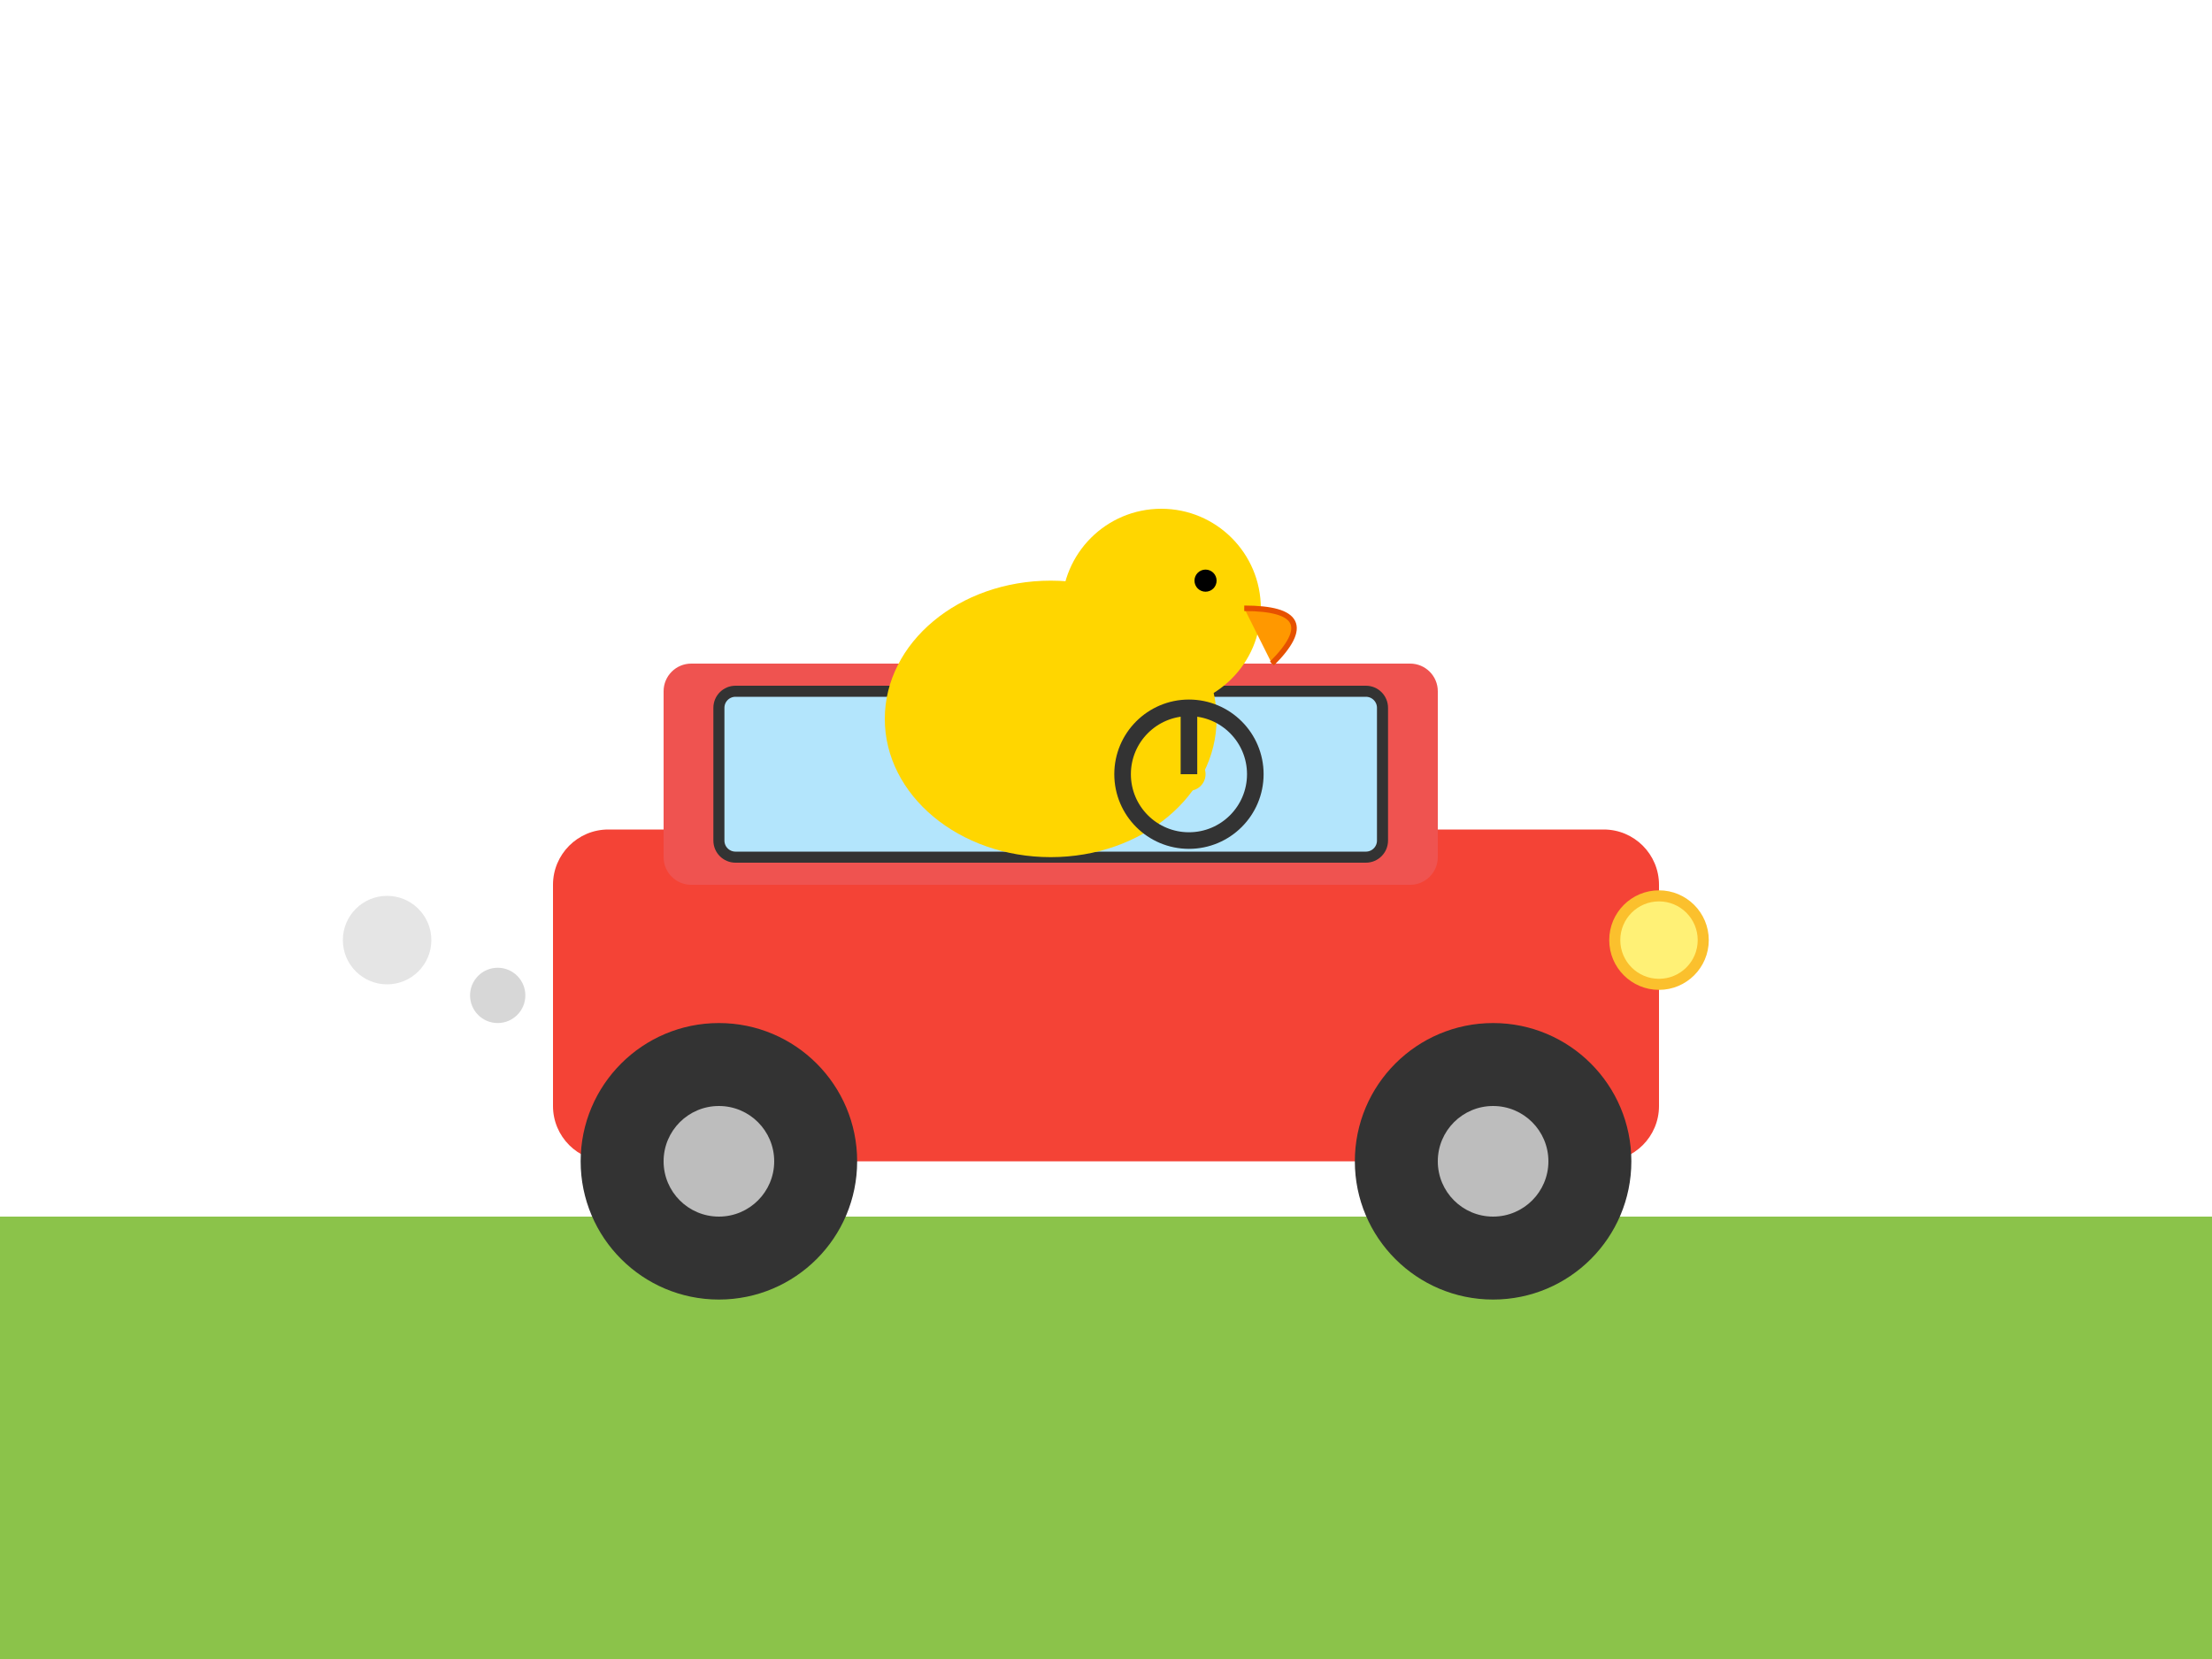
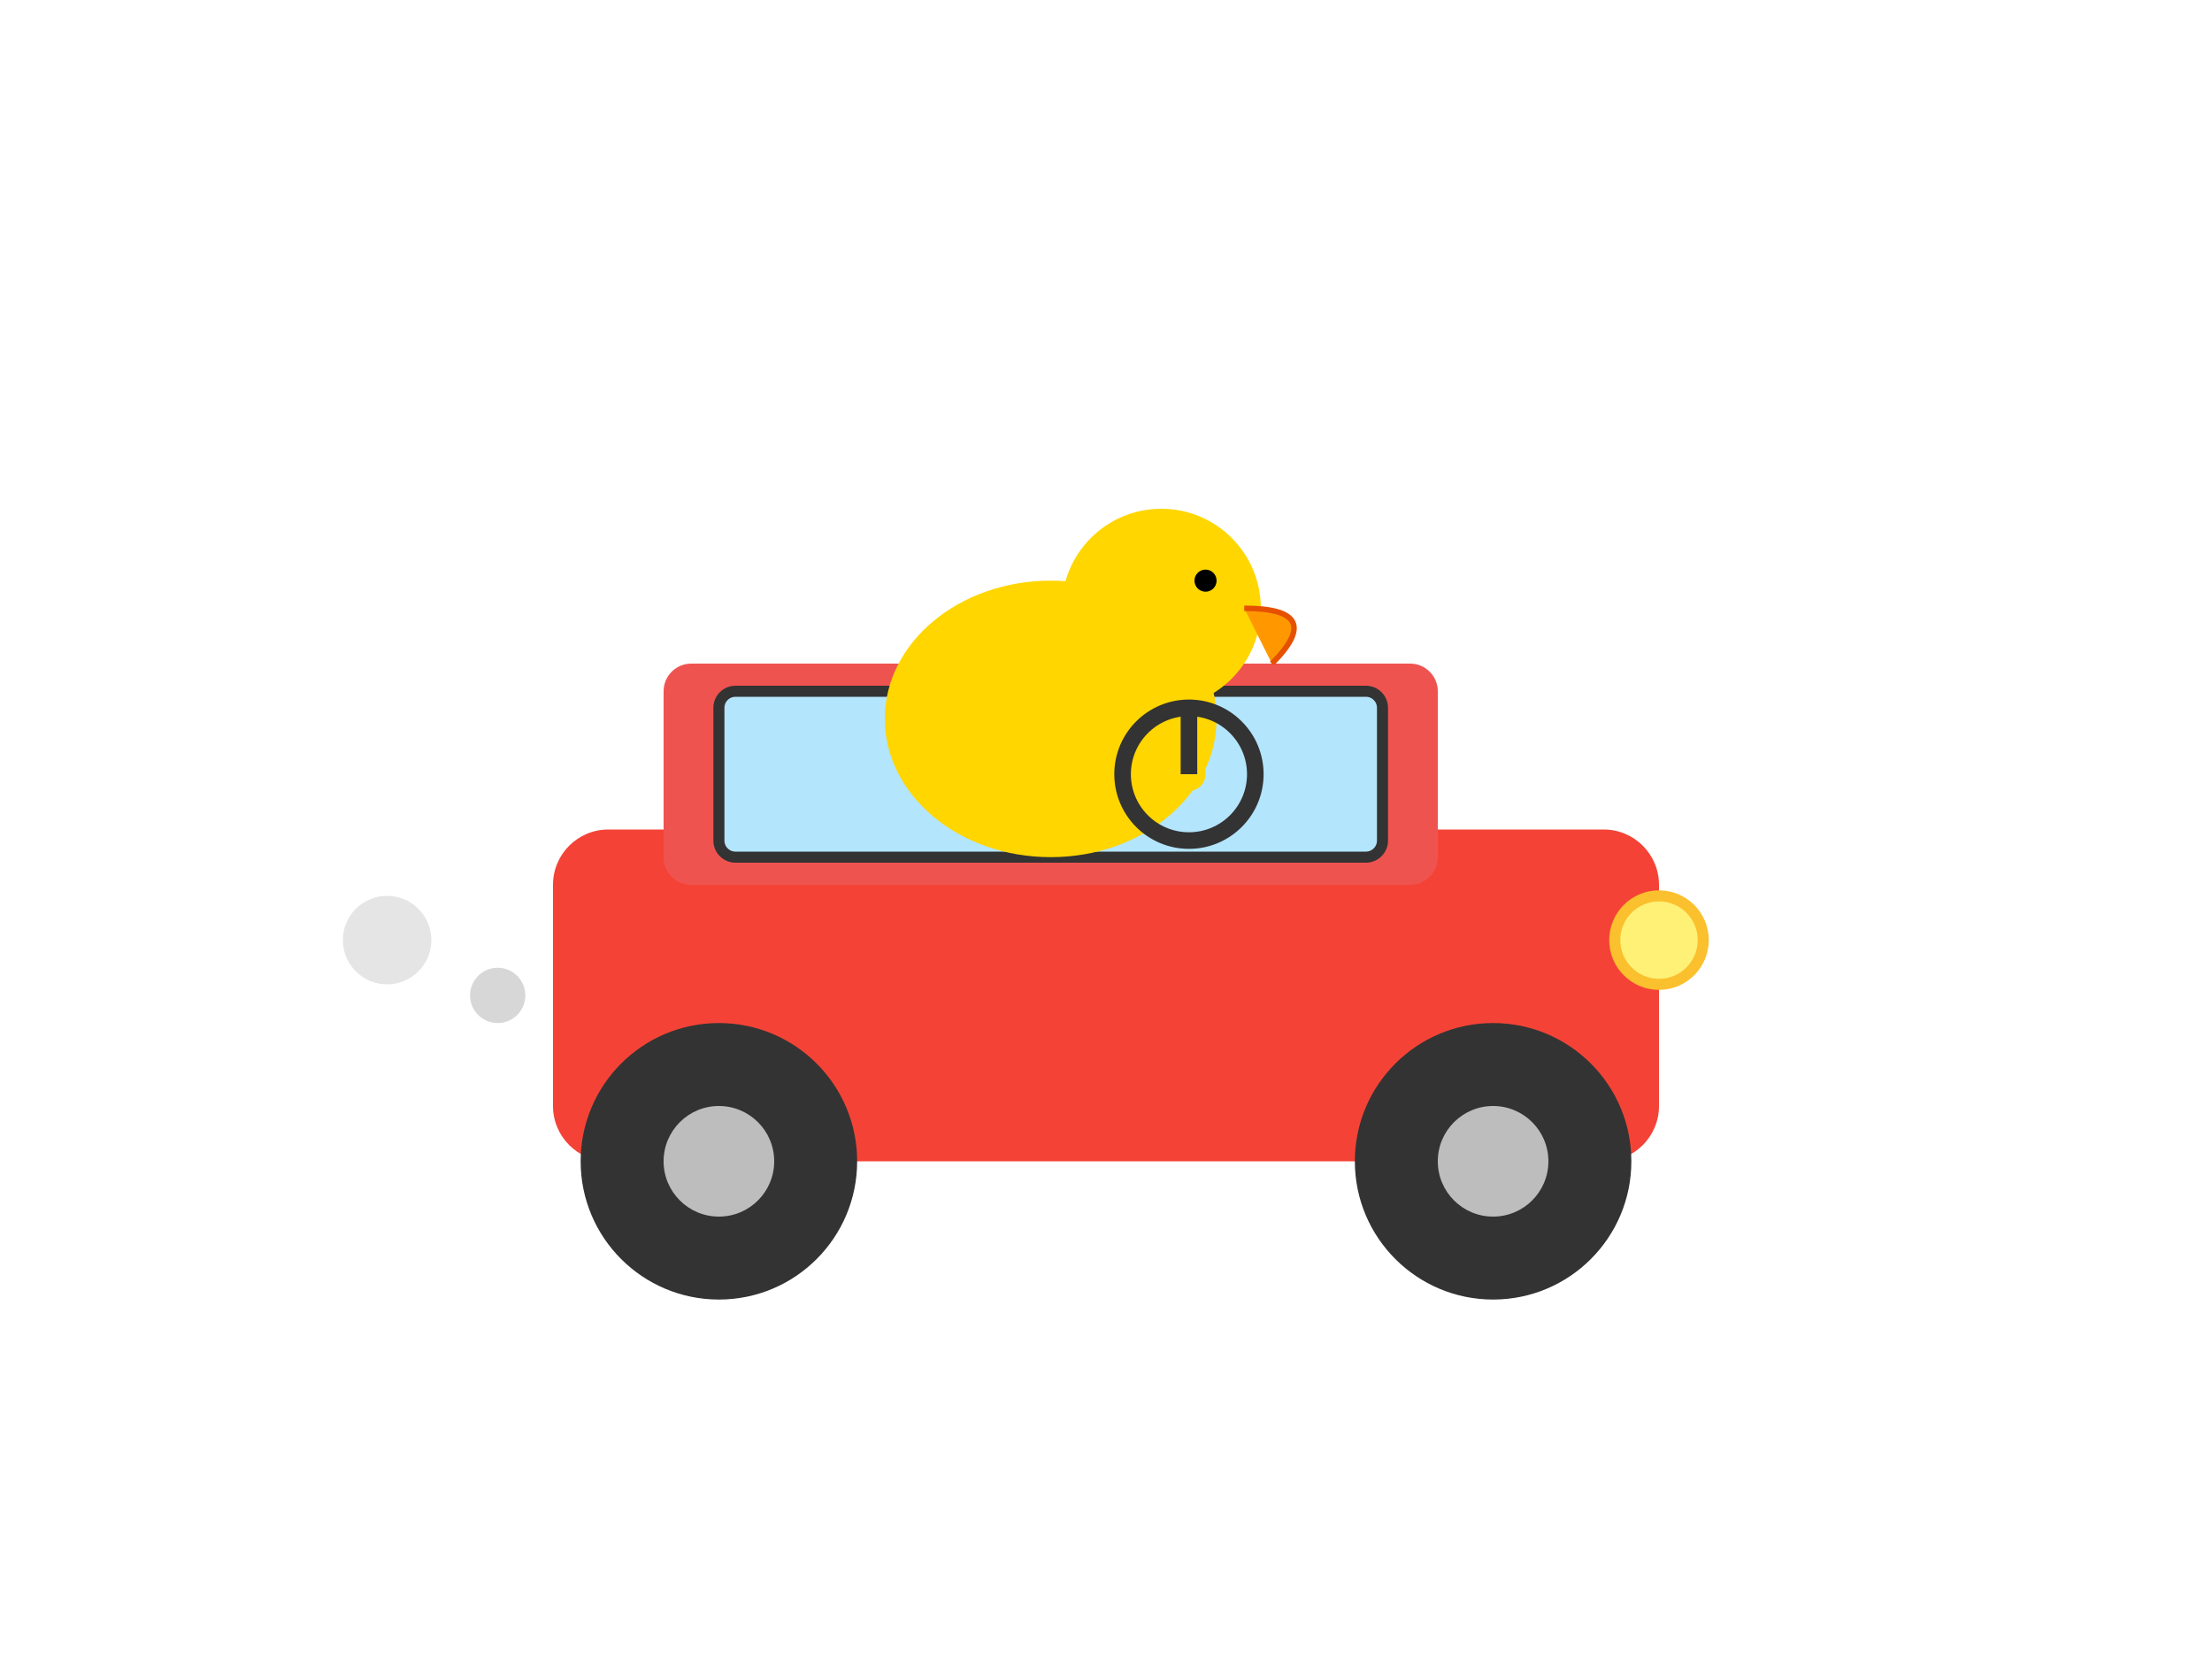
<svg xmlns="http://www.w3.org/2000/svg" viewBox="0 0 400 300">
  <rect fill="#e0f7fa" />
-   <rect x="0" y="220" width="400" height="80" fill="#8bc34a" />
+   <rect x="0" y="220" fill="#8bc34a" />
  <rect x="100" y="150" width="200" height="60" rx="10" fill="#f44336" />
  <rect x="120" y="120" width="140" height="40" rx="5" fill="#ef5350" />
  <rect x="130" y="125" width="120" height="30" rx="3" fill="#b3e5fc" stroke="#333" stroke-width="2" />
  <circle cx="130" cy="210" r="25" fill="#333" />
  <circle cx="130" cy="210" r="10" fill="#bdbdbd" />
  <circle cx="270" cy="210" r="25" fill="#333" />
  <circle cx="270" cy="210" r="10" fill="#bdbdbd" />
  <circle cx="300" cy="170" r="8" fill="#fff176" stroke="#fbc02d" stroke-width="2" />
  <ellipse cx="190" cy="130" rx="30" ry="25" fill="#ffd600" />
  <circle cx="210" cy="110" r="18" fill="#ffd600" />
  <path d="M 225 110 Q 240 110 230 120" fill="#ff9800" stroke="#e65100" stroke-width="1" />
  <circle cx="218" cy="105" r="2" fill="#000" />
  <path d="M 190 130 Q 210 130 215 140" fill="none" stroke="#ffd600" stroke-width="6" stroke-linecap="round" />
  <circle cx="215" cy="140" r="12" fill="none" stroke="#333" stroke-width="3" />
  <line x1="215" y1="140" x2="215" y2="128" stroke="#333" stroke-width="3" />
  <circle cx="90" cy="180" r="5" fill="#bdbdbd" opacity="0.6" />
  <circle cx="70" cy="170" r="8" fill="#bdbdbd" opacity="0.4" />
</svg>
